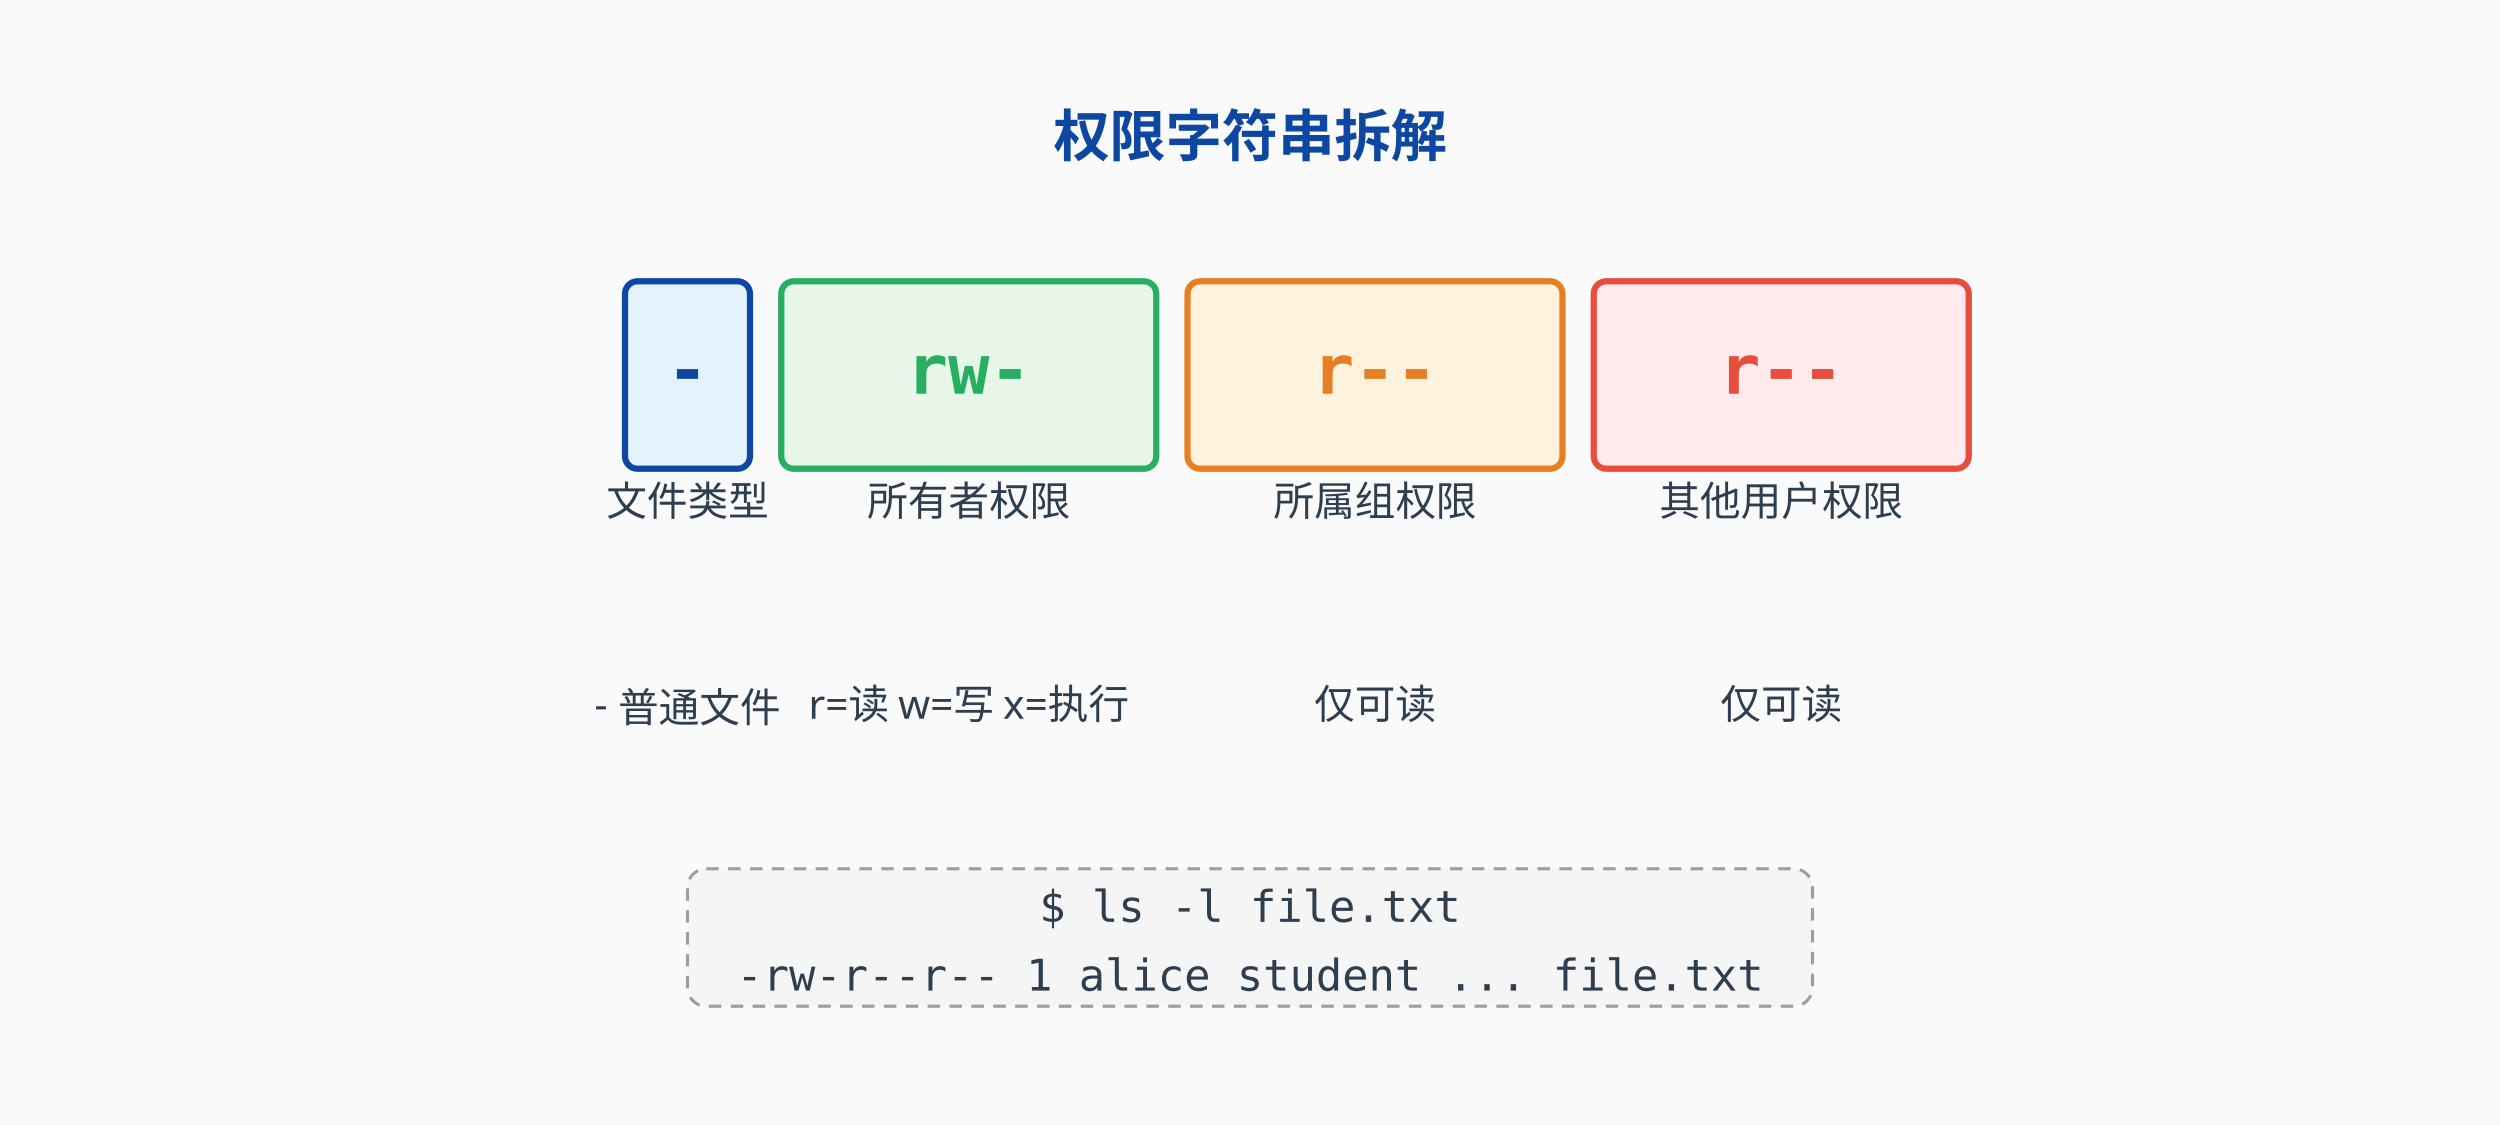
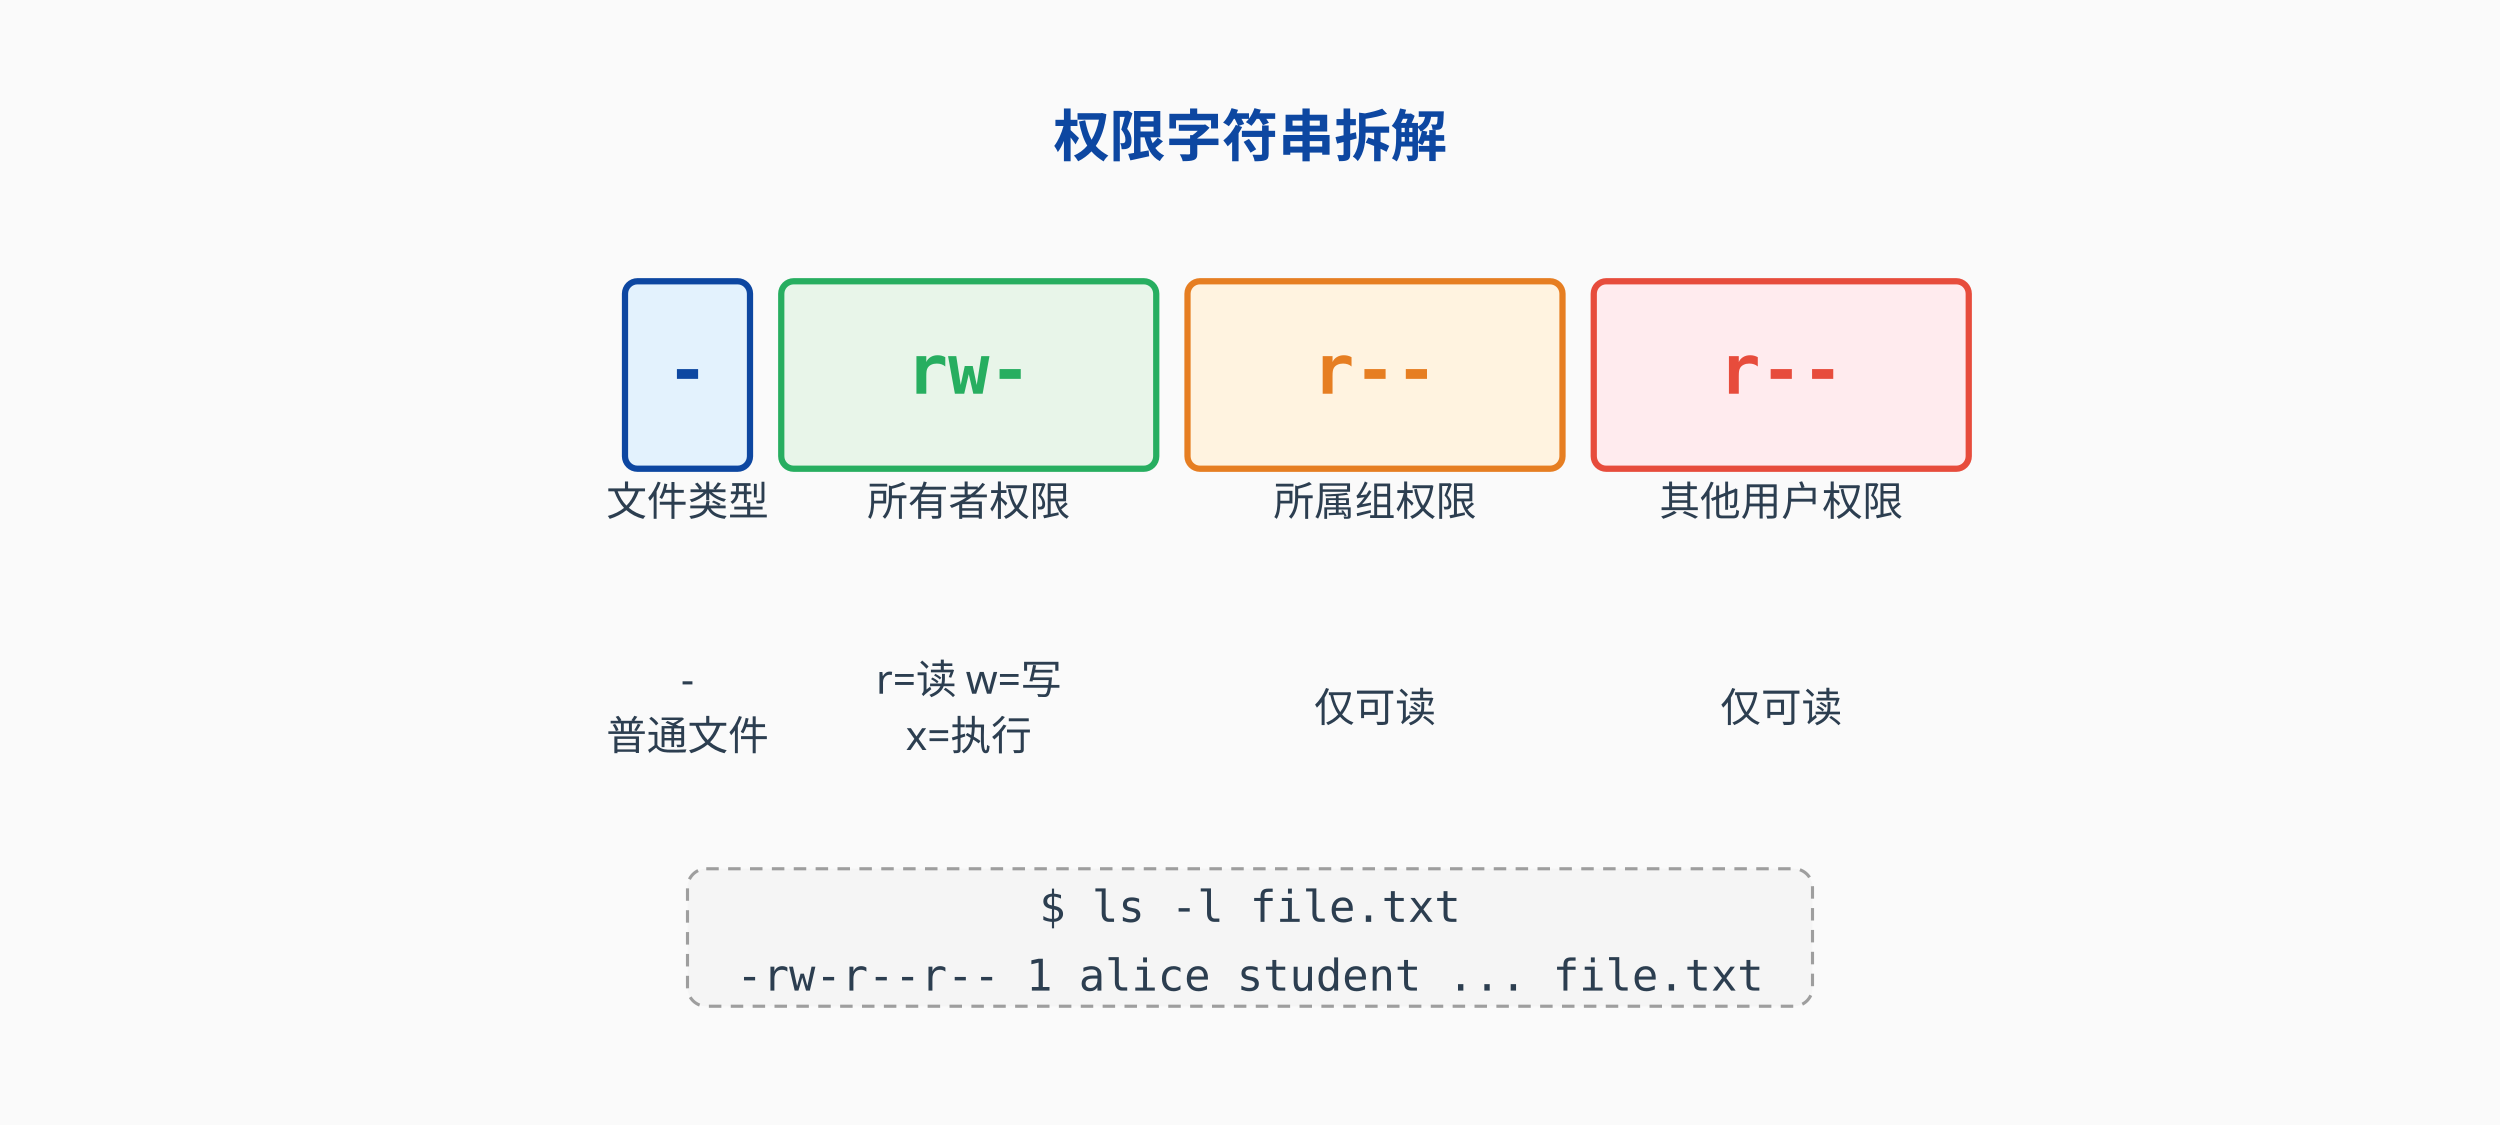
<svg xmlns="http://www.w3.org/2000/svg" viewBox="0 0 800 360" width="800" style="max-width:100%;height:auto;">
  <rect width="800" height="360" fill="#fafafa" />
  <text x="400" y="50" text-anchor="middle" font-family="'PingFang SC', 'Microsoft YaHei', sans-serif" font-size="18" font-weight="600" fill="#0d47a1">权限字符串拆解</text>
  <g transform="translate(400, 120)">
    <rect x="-200" y="-30" width="40" height="60" rx="4" fill="#e3f2fd" stroke="#0d47a1" stroke-width="2" />
    <text x="-180" y="6" text-anchor="middle" font-family="ui-monospace, SFMono-Regular, Menlo, monospace" font-size="22" font-weight="700" fill="#0d47a1">-</text>
    <text x="-180" y="45" text-anchor="middle" font-family="'PingFang SC', 'Microsoft YaHei', sans-serif" font-size="13" fill="#2c3e50">文件类型</text>
    <rect x="-150" y="-30" width="120" height="60" rx="4" fill="#e8f5e9" stroke="#27ae60" stroke-width="2" />
    <text x="-90" y="6" text-anchor="middle" font-family="ui-monospace, SFMono-Regular, Menlo, monospace" font-size="22" font-weight="700" fill="#27ae60">rw-</text>
    <text x="-90" y="45" text-anchor="middle" font-family="'PingFang SC', 'Microsoft YaHei', sans-serif" font-size="13" fill="#2c3e50">所有者权限</text>
    <rect x="-20" y="-30" width="120" height="60" rx="4" fill="#fff3e0" stroke="#e67e22" stroke-width="2" />
    <text x="40" y="6" text-anchor="middle" font-family="ui-monospace, SFMono-Regular, Menlo, monospace" font-size="22" font-weight="700" fill="#e67e22">r--</text>
    <text x="40" y="45" text-anchor="middle" font-family="'PingFang SC', 'Microsoft YaHei', sans-serif" font-size="13" fill="#2c3e50">所属组权限</text>
    <rect x="110" y="-30" width="120" height="60" rx="4" fill="#ffebee" stroke="#e74c3c" stroke-width="2" />
    <text x="170" y="6" text-anchor="middle" font-family="ui-monospace, SFMono-Regular, Menlo, monospace" font-size="22" font-weight="700" fill="#e74c3c">r--</text>
    <text x="170" y="45" text-anchor="middle" font-family="'PingFang SC', 'Microsoft YaHei', sans-serif" font-size="13" fill="#2c3e50">其他用户权限</text>
  </g>
  <g transform="translate(400, 230)">
-     <text x="-180" y="0" text-anchor="middle" font-family="'PingFang SC', 'Microsoft YaHei', sans-serif" font-size="13" fill="#2c3e50">- 普通文件</text>
-     <text x="-90" y="0" text-anchor="middle" font-family="'PingFang SC', 'Microsoft YaHei', sans-serif" font-size="13" fill="#2c3e50">r=读 w=写 x=执行</text>
-     <text x="40" y="0" text-anchor="middle" font-family="'PingFang SC', 'Microsoft YaHei', sans-serif" font-size="13" fill="#2c3e50">仅可读</text>
-     <text x="170" y="0" text-anchor="middle" font-family="'PingFang SC', 'Microsoft YaHei', sans-serif" font-size="13" fill="#2c3e50">仅可读</text>
+     <text x="-180" y="-8" text-anchor="middle" font-family="'PingFang SC', 'Microsoft YaHei', sans-serif" font-size="13" fill="#2c3e50">-</text>
+     <text x="-180" y="10" text-anchor="middle" font-family="'PingFang SC', 'Microsoft YaHei', sans-serif" font-size="13" fill="#2c3e50">普通文件</text>
+     <text x="-90" y="-8" text-anchor="middle" font-family="'PingFang SC', 'Microsoft YaHei', sans-serif" font-size="13" fill="#2c3e50">r=读 w=写</text>
+     <text x="-90" y="10" text-anchor="middle" font-family="'PingFang SC', 'Microsoft YaHei', sans-serif" font-size="13" fill="#2c3e50">x=执行</text>
+     <text x="40" y="1" text-anchor="middle" font-family="'PingFang SC', 'Microsoft YaHei', sans-serif" font-size="13" fill="#2c3e50">仅可读</text>
+     <text x="170" y="1" text-anchor="middle" font-family="'PingFang SC', 'Microsoft YaHei', sans-serif" font-size="13" fill="#2c3e50">仅可读</text>
  </g>
  <g transform="translate(400, 300)">
    <rect x="-180" y="-22" width="360" height="44" rx="6" fill="#f5f5f5" stroke="#9e9e9e" stroke-width="1" stroke-dasharray="4 3" />
    <text x="0" y="-5" text-anchor="middle" font-family="ui-monospace, SFMono-Regular, Menlo, monospace" font-size="14" fill="#2c3e50">$ ls -l file.txt</text>
    <text x="0" y="17" text-anchor="middle" font-family="ui-monospace, SFMono-Regular, Menlo, monospace" font-size="14" fill="#2c3e50">-rw-r--r-- 1 alice student ... file.txt</text>
  </g>
</svg>
